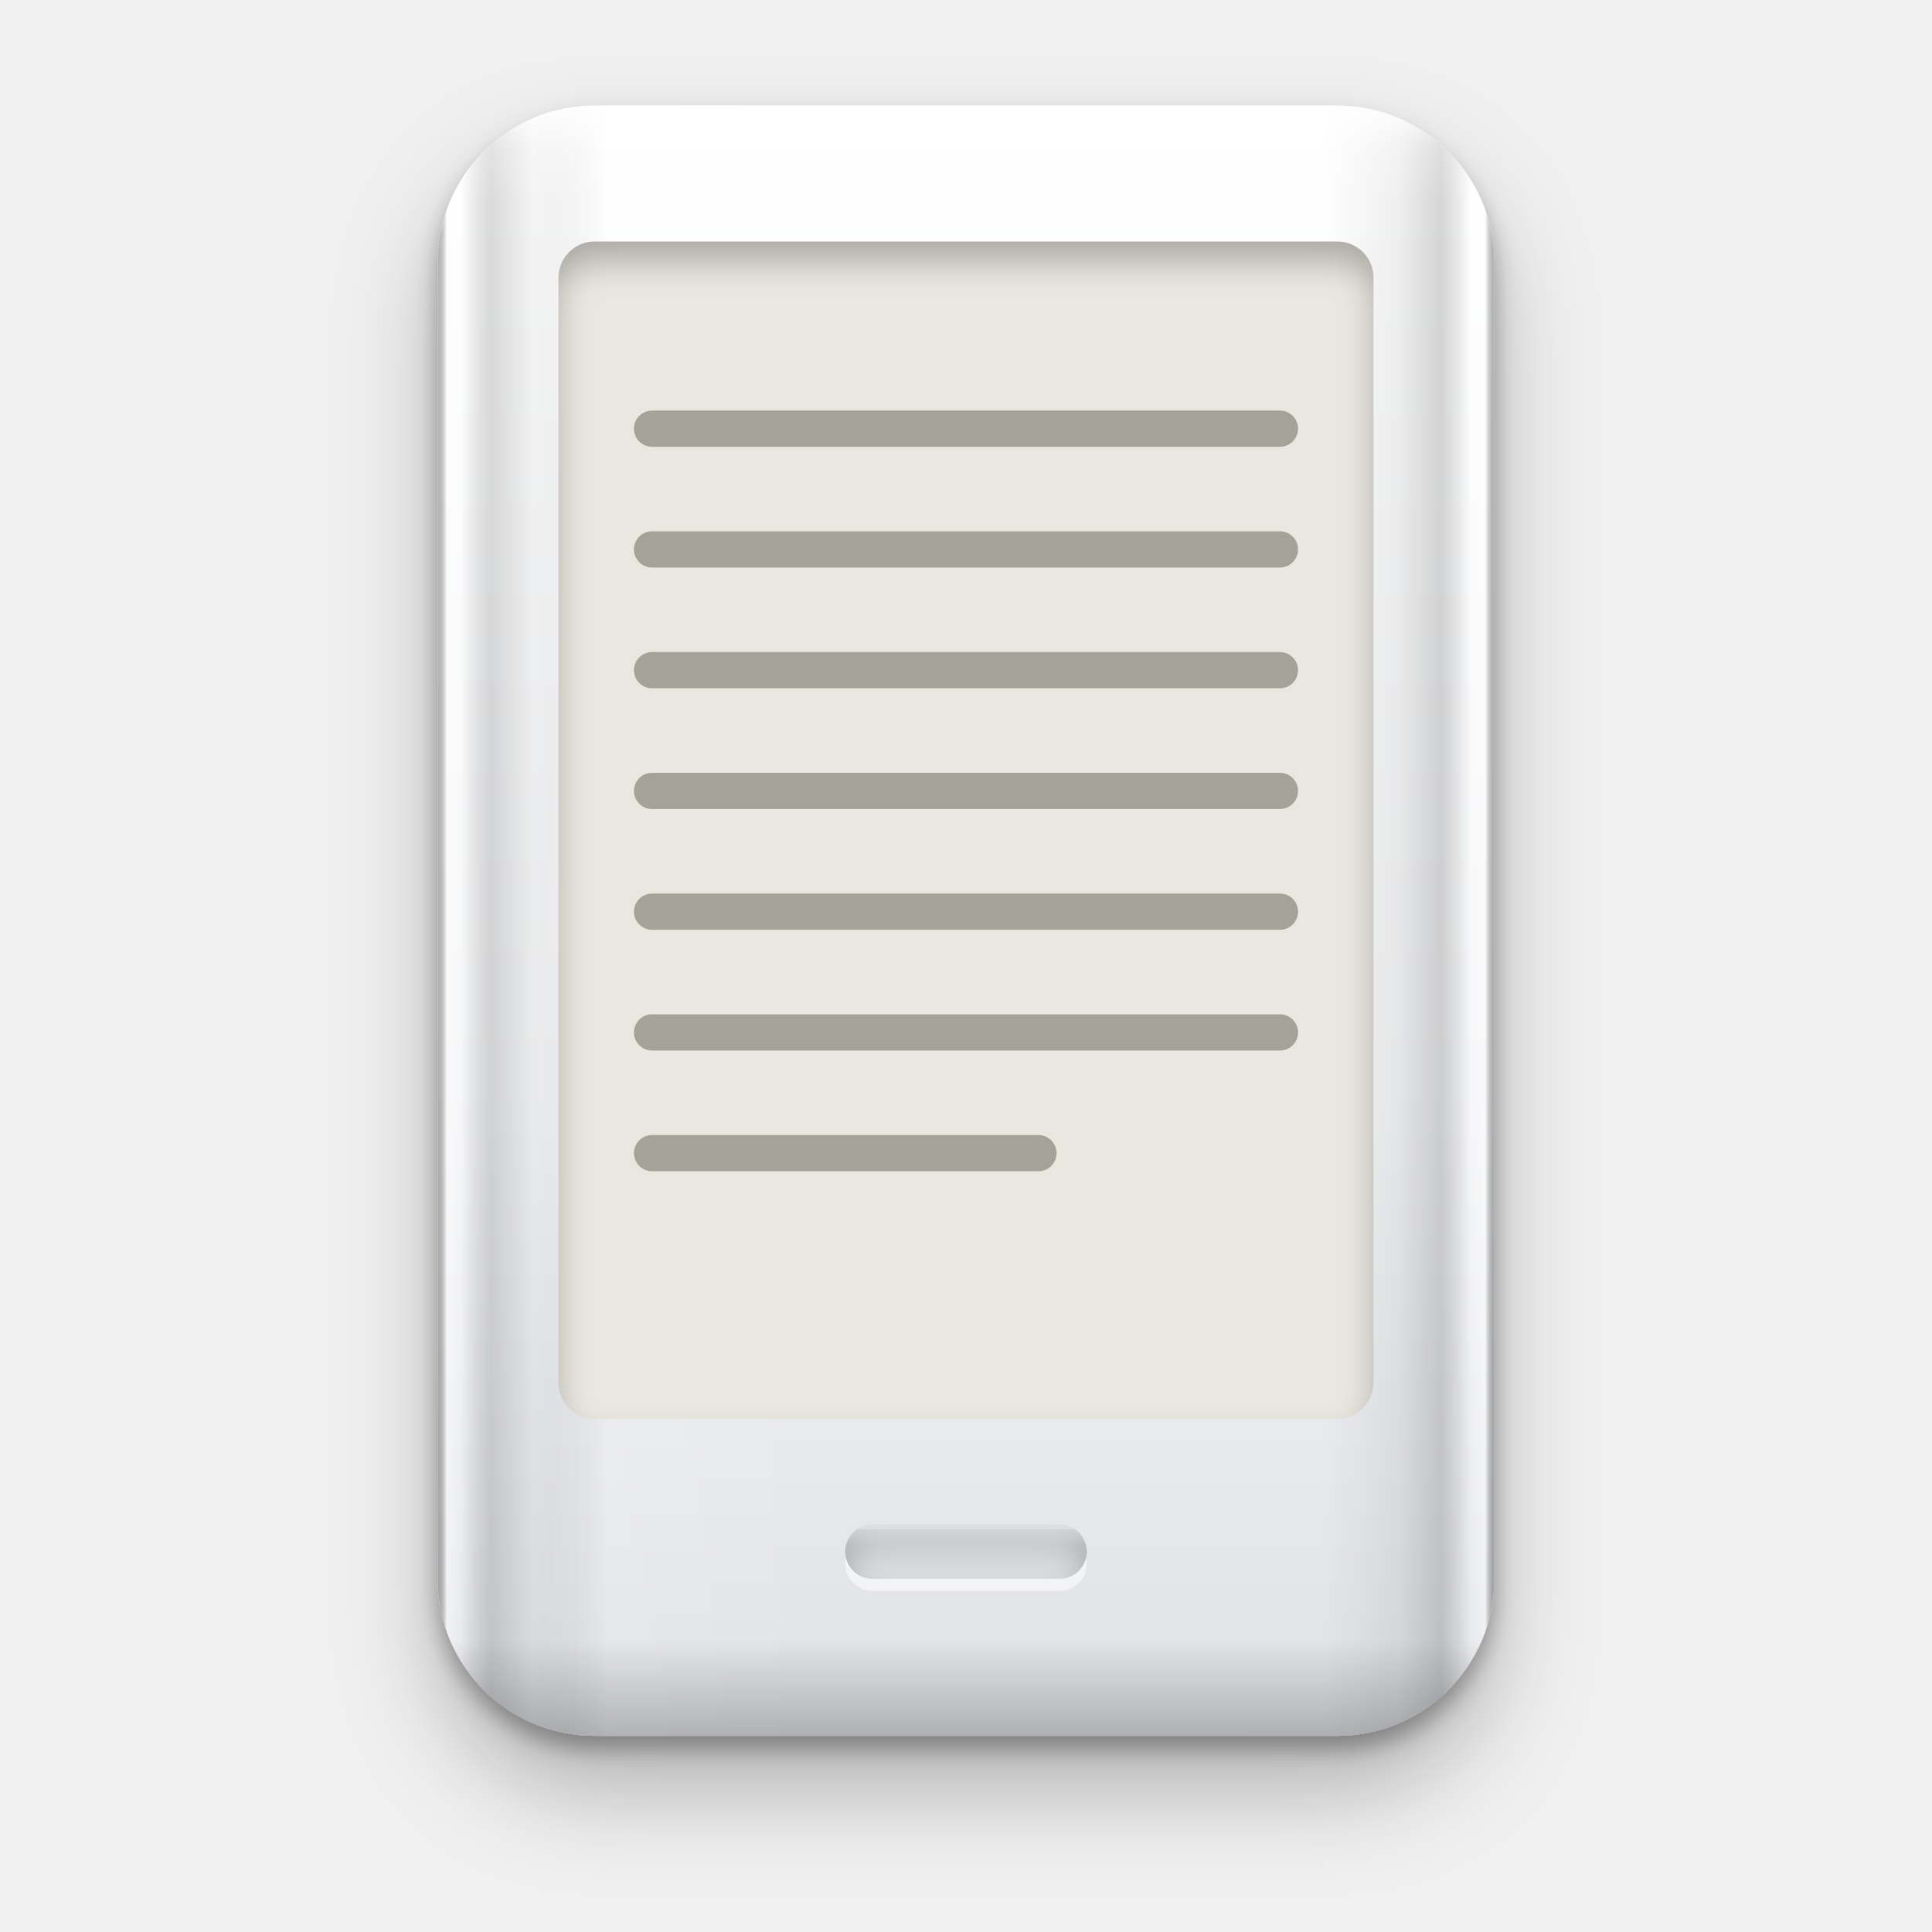
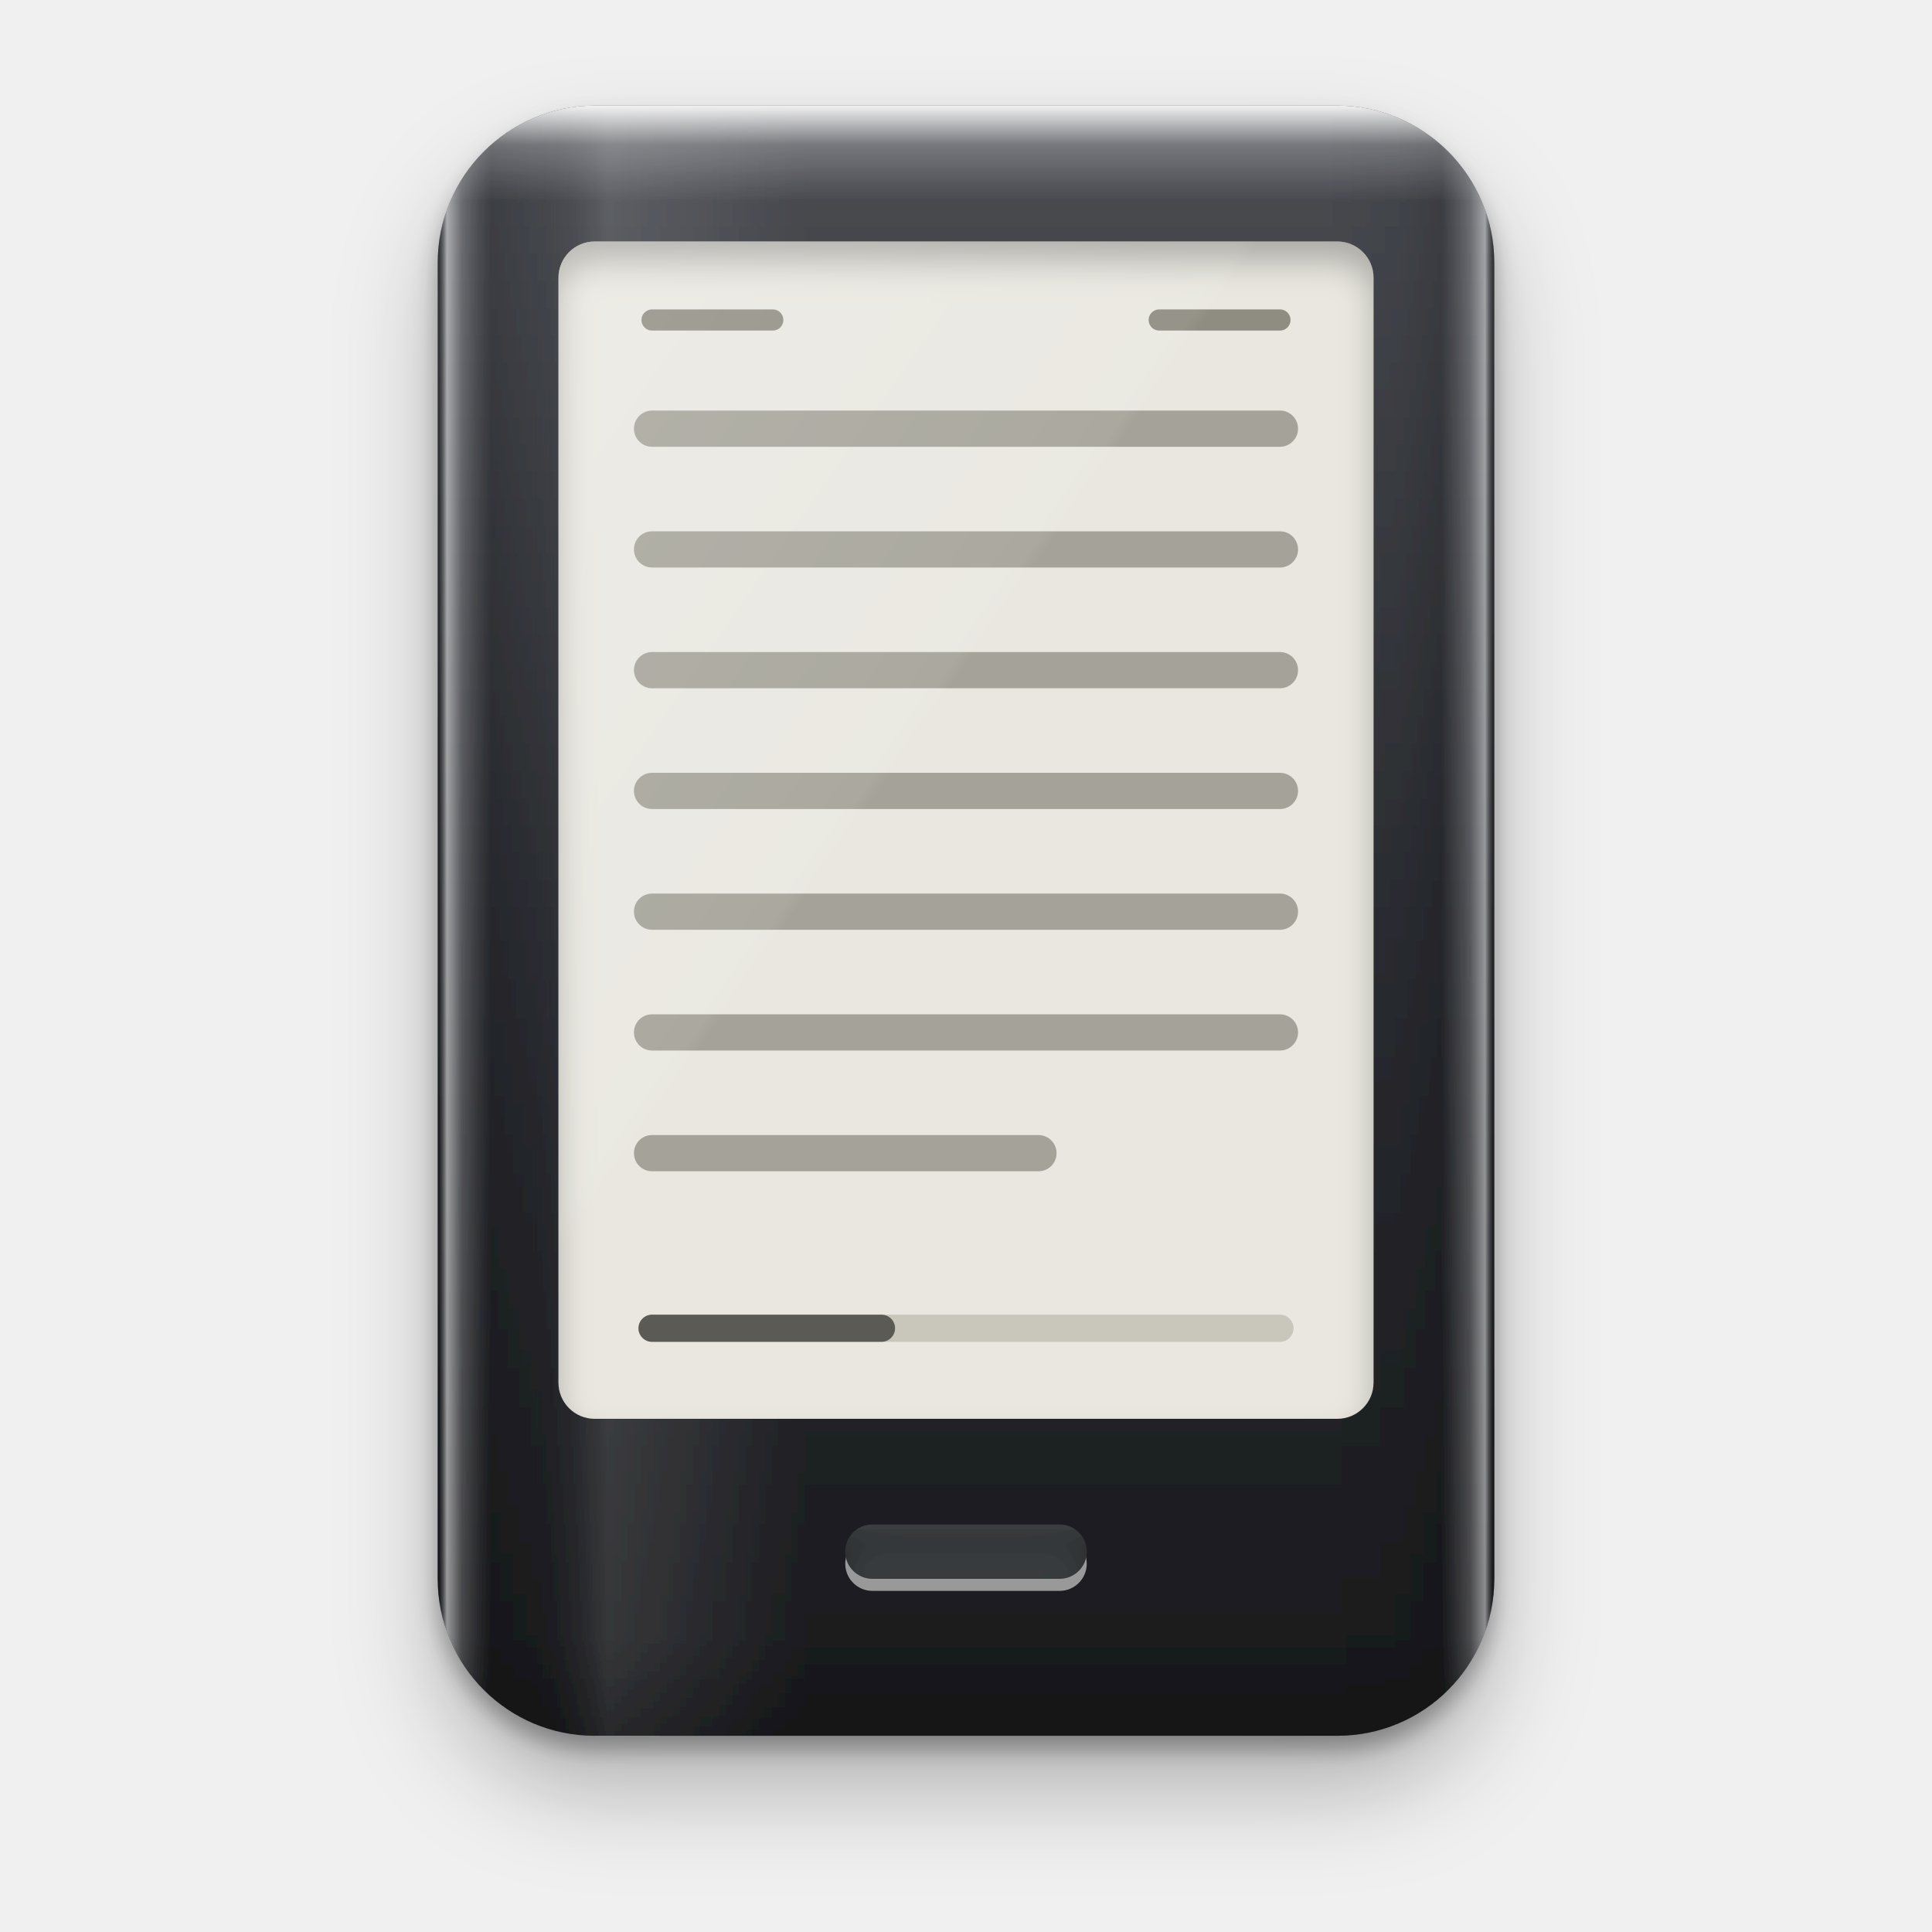
<svg xmlns="http://www.w3.org/2000/svg" width="128" height="128" viewBox="0 0 64 64">
  <defs>
    <filter id="drop" x="-25%" y="-25%" width="150%" height="160%">
      <feGaussianBlur in="SourceAlpha" stdDeviation="1.6" />
      <feOffset dy="1.8" result="far" />
      <feFlood flood-color="#000000" flood-opacity=".26" />
      <feComposite in2="far" operator="in" result="cast" />
      <feGaussianBlur in="SourceAlpha" stdDeviation=".35" />
      <feOffset dy=".45" result="near" />
      <feFlood flood-color="#000000" flood-opacity=".3" />
      <feComposite in2="near" operator="in" result="contact" />
      <feMerge>
        <feMergeNode in="cast" />
        <feMergeNode in="contact" />
        <feMergeNode in="SourceGraphic" />
      </feMerge>
    </filter>
    <filter id="inset" x="-30%" y="-30%" width="160%" height="160%">
      <feComponentTransfer in="SourceAlpha">
        <feFuncA type="table" tableValues="1 0" />
      </feComponentTransfer>
      <feGaussianBlur stdDeviation=".55" />
      <feOffset dy=".7" result="edge" />
      <feFlood flood-color="#000000" flood-opacity=".5" />
      <feComposite in2="edge" operator="in" />
      <feComposite in2="SourceAlpha" operator="in" result="shade" />
      <feMerge>
        <feMergeNode in="SourceGraphic" />
        <feMergeNode in="shade" />
      </feMerge>
    </filter>
    <filter id="soft" x="-20%" y="-20%" width="140%" height="140%">
      <feGaussianBlur stdDeviation=".45" />
    </filter>
    <linearGradient id="alu" x1="0" y1="0" x2="0" y2="1">
      <stop offset="0" stop-color="#dadbde" />
      <stop offset=".5" stop-color="#c6c8cb" />
      <stop offset="1" stop-color="#aeb0b4" />
    </linearGradient>
    <linearGradient id="alu-dark" x1="0" y1="0" x2="0" y2="1">
      <stop offset="0" stop-color="#c9cbcf" />
      <stop offset="1" stop-color="#999ba0" />
    </linearGradient>
    <linearGradient id="side" x1="0" y1="0" x2="1" y2="0">
      <stop offset="0" stop-color="#000000" stop-opacity=".28" />
      <stop offset=".008" stop-color="#ffffff" stop-opacity=".55" />
      <stop offset=".022" stop-color="#ffffff" stop-opacity=".2" />
      <stop offset=".05" stop-color="#000000" stop-opacity=".14" />
      <stop offset=".09" stop-color="#000000" stop-opacity=".04" />
      <stop offset=".16" stop-color="#ffffff" stop-opacity=".12" />
      <stop offset=".35" stop-color="#ffffff" stop-opacity="0" />
      <stop offset=".84" stop-color="#000000" stop-opacity="0" />
      <stop offset=".91" stop-color="#000000" stop-opacity=".06" />
      <stop offset=".95" stop-color="#000000" stop-opacity=".16" />
      <stop offset=".978" stop-color="#ffffff" stop-opacity=".2" />
      <stop offset=".992" stop-color="#ffffff" stop-opacity=".5" />
      <stop offset="1" stop-color="#000000" stop-opacity=".3" />
    </linearGradient>
    <linearGradient id="bevel" x1="0" y1="0" x2="0" y2="1">
      <stop offset="0" stop-color="#ffffff" stop-opacity=".95" />
      <stop offset=".025" stop-color="#ffffff" stop-opacity=".25" />
      <stop offset=".06" stop-color="#ffffff" stop-opacity="0" />
      <stop offset=".94" stop-color="#000000" stop-opacity="0" />
      <stop offset="1" stop-color="#000000" stop-opacity=".22" />
    </linearGradient>
    <linearGradient id="lip" x1="0" y1="0" x2="0" y2="1">
      <stop offset="0" stop-color="#a6a8ac" />
      <stop offset=".12" stop-color="#8b8d92" />
      <stop offset=".6" stop-color="#7c7e83" />
      <stop offset="1" stop-color="#606267" />
+     </linearGradient>
+     <linearGradient id="lip-dark" x1="0" y1="0" x2="0" y2="1">
+       <stop offset="0" stop-color="#45474d" />
+       <stop offset=".2" stop-color="#26282c" />
+       <stop offset="1" stop-color="#0c0d0f" />
+     </linearGradient>
+     <linearGradient id="blue-alu" x1="0" y1="0" x2="0" y2="1">
+       <stop offset="0" stop-color="#6c9de3" />
+       <stop offset=".5" stop-color="#3a6ec4" />
+       <stop offset="1" stop-color="#22498f" />
    </linearGradient>
    <linearGradient id="lip-white" x1="0" y1="0" x2="0" y2="1">
      <stop offset="0" stop-color="#ffffff" />
      <stop offset=".3" stop-color="#e6e8eb" />
      <stop offset="1" stop-color="#bfc2c8" />
    </linearGradient>
    <linearGradient id="plastic" x1="0" y1="0" x2="0" y2="1">
      <stop offset="0" stop-color="#ffffff" />
      <stop offset=".6" stop-color="#f3f4f6" />
      <stop offset="1" stop-color="#dfe1e5" />
    </linearGradient>
    <linearGradient id="steel" x1="0" y1="0" x2="1" y2="0">
      <stop offset="0" stop-color="#8e9096" />
      <stop offset=".18" stop-color="#e9eaed" />
      <stop offset=".45" stop-color="#b9bbc0" />
      <stop offset=".7" stop-color="#f4f5f7" />
      <stop offset="1" stop-color="#8e9096" />
    </linearGradient>
    <linearGradient id="glass" x1="0" y1="0" x2="0" y2="1">
      <stop offset="0" stop-color="#26282e" />
      <stop offset="1" stop-color="#08090b" />
    </linearGradient>
    <linearGradient id="reflect" x1="0" y1="0" x2="1" y2="1">
      <stop offset="0" stop-color="#ffffff" stop-opacity=".18" />
      <stop offset=".42" stop-color="#ffffff" stop-opacity=".06" />
      <stop offset=".43" stop-color="#ffffff" stop-opacity="0" />
    </linearGradient>
    <linearGradient id="crystal" x1="0" y1="0" x2=".7" y2="1">
      <stop offset="0" stop-color="#4fdcff" />
      <stop offset=".55" stop-color="#1e9bf5" />
      <stop offset="1" stop-color="#1565e0" />
    </linearGradient>
    <linearGradient id="graphite" x1="0" y1="0" x2="0" y2="1">
      <stop offset="0" stop-color="#4a4c52" />
      <stop offset=".5" stop-color="#2c2e33" />
      <stop offset="1" stop-color="#18191c" />
    </linearGradient>
    <radialGradient id="platter" cx=".38" cy=".3" r=".8">
      <stop offset="0" stop-color="#ffffff" />
      <stop offset=".4" stop-color="#cfd2d8" />
      <stop offset=".75" stop-color="#9ea2aa" />
      <stop offset="1" stop-color="#e2e4e8" />
    </radialGradient>
    <linearGradient id="label" x1="0" y1="0" x2="0" y2="1">
      <stop offset="0" stop-color="#3d8bff" />
      <stop offset="1" stop-color="#1048c8" />
    </linearGradient>
    <linearGradient id="gold" x1="0" y1="0" x2="0" y2="1">
      <stop offset="0" stop-color="#f6df9c" />
      <stop offset=".5" stop-color="#d6ae55" />
      <stop offset="1" stop-color="#b48a33" />
    </linearGradient>
    <radialGradient id="cone" cx=".42" cy=".36" r=".72">
      <stop offset="0" stop-color="#55585f" />
      <stop offset=".55" stop-color="#25272c" />
      <stop offset="1" stop-color="#0c0d0f" />
    </radialGradient>
    <radialGradient id="lens" cx=".38" cy=".32" r=".75">
      <stop offset="0" stop-color="#5a7fd0" />
      <stop offset=".45" stop-color="#1a2a55" />
      <stop offset="1" stop-color="#030409" />
    </radialGradient>
    <radialGradient id="disc" cx=".5" cy=".5" r=".5">
      <stop offset=".18" stop-color="#fbfbfc" />
      <stop offset=".7" stop-color="#d9dbe0" />
      <stop offset="1" stop-color="#b5b8bf" />
    </radialGradient>
    <linearGradient id="sheen" x1="0" y1="0" x2="1" y2="1">
      <stop offset=".18" stop-color="#ff7ad9" stop-opacity="0" />
      <stop offset=".36" stop-color="#ff7ad9" stop-opacity=".42" />
      <stop offset=".5" stop-color="#5fd3ff" stop-opacity=".42" />
      <stop offset=".63" stop-color="#9dff7a" stop-opacity=".34" />
      <stop offset=".8" stop-color="#ffe066" stop-opacity="0" />
    </linearGradient>
    <linearGradient id="sheen2" x1="1" y1="0" x2="0" y2="1">
      <stop offset=".3" stop-color="#ffffff" stop-opacity="0" />
      <stop offset=".48" stop-color="#ffffff" stop-opacity=".55" />
      <stop offset=".56" stop-color="#ffffff" stop-opacity="0" />
    </linearGradient>
    <pattern id="mesh" width="1.3" height="1.3" patternUnits="userSpaceOnUse">
      <circle cx=".65" cy=".65" r=".33" fill="#000000" fill-opacity=".55" />
    </pattern>
    <pattern id="mesh-light" width="1.1" height="1.1" patternUnits="userSpaceOnUse">
      <circle cx=".55" cy=".55" r=".28" fill="#ffffff" fill-opacity=".5" />
    </pattern>
  </defs>
  <g filter="url(#drop)">
-     <path d="M19.7 3.5h24.6a5.2 5.2 0 0 1 5.2 5.2v43.6a5.2 5.2 0 0 1-5.2 5.2h-24.6a5.2 5.2 0 0 1-5.2-5.2v-43.6a5.2 5.2 0 0 1 5.2-5.2z" fill="url(#plastic)" />
+     <path d="M19.7 3.5h24.6a5.2 5.2 0 0 1 5.2 5.2v43.6a5.2 5.2 0 0 1-5.2 5.2h-24.6a5.2 5.2 0 0 1-5.2-5.2v-43.6a5.2 5.2 0 0 1 5.2-5.2z" fill="url(#graphite)" />
    <path d="M19.7 3.5h24.6a5.2 5.2 0 0 1 5.2 5.2v43.6a5.2 5.2 0 0 1-5.2 5.2h-24.6a5.2 5.2 0 0 1-5.2-5.2v-43.6a5.2 5.2 0 0 1 5.2-5.2z" fill="url(#side)" />
    <path d="M19.7 3.5h24.6a5.2 5.2 0 0 1 5.2 5.2v43.6a5.2 5.2 0 0 1-5.2 5.2h-24.6a5.2 5.2 0 0 1-5.2-5.2v-43.6a5.2 5.2 0 0 1 5.2-5.2z" fill="url(#bevel)" />
    <path d="M19.7 8h24.6a1.2 1.2 0 0 1 1.2 1.2v36.6a1.2 1.2 0 0 1-1.2 1.2h-24.6a1.2 1.2 0 0 1-1.2-1.2v-36.6a1.2 1.2 0 0 1 1.2-1.2z" fill="#e9e7e0" filter="url(#inset)" />
    <path d="M21.6 14.2h20.8" stroke="#8f8c82" stroke-opacity=".75" stroke-width="1.2" stroke-linecap="round" />
    <path d="M21.6 18.2h20.8" stroke="#8f8c82" stroke-opacity=".75" stroke-width="1.2" stroke-linecap="round" />
    <path d="M21.6 22.2h20.8" stroke="#8f8c82" stroke-opacity=".75" stroke-width="1.2" stroke-linecap="round" />
    <path d="M21.6 26.2h20.8" stroke="#8f8c82" stroke-opacity=".75" stroke-width="1.2" stroke-linecap="round" />
    <path d="M21.6 30.2h20.8" stroke="#8f8c82" stroke-opacity=".75" stroke-width="1.2" stroke-linecap="round" />
    <path d="M21.6 34.2h20.8" stroke="#8f8c82" stroke-opacity=".75" stroke-width="1.2" stroke-linecap="round" />
    <path d="M21.6 38.2h12.8" stroke="#8f8c82" stroke-opacity=".75" stroke-width="1.2" stroke-linecap="round" />
+     <path d="M21.6 10.6h4M38.4 10.6h4" stroke="#8f8c82" stroke-width=".7" stroke-linecap="round" />
+     <path d="M21.6 44h20.8" stroke="#c9c6bc" stroke-width=".9" stroke-linecap="round" />
+     <path d="M21.6 44h7.6" stroke="#5c5a54" stroke-width=".9" stroke-linecap="round" />
+     <path d="M19.7 8h24.6a1.2 1.2 0 0 1 1.2 1.2v36.6a1.2 1.2 0 0 1-1.2 1.2h-24.6a1.2 1.2 0 0 1-1.2-1.2v-36.6a1.2 1.2 0 0 1 1.2-1.2z" fill="url(#reflect)" />
    <path d="M28.9 50.5h6.2a0.9 0.9 0 0 1 0.9 0.9v0a0.9 0.9 0 0 1-0.9 0.9h-6.2a0.9 0.9 0 0 1-0.9-0.9v-0a0.9 0.9 0 0 1 0.9-0.9z" fill="#ffffff" fill-opacity=".55" transform="translate(0 .4)" />
-     <path d="M28.9 50.5h6.2a0.9 0.9 0 0 1 0.9 0.9v0a0.9 0.9 0 0 1-0.9 0.9h-6.2a0.9 0.9 0 0 1-0.9-0.9v-0a0.9 0.9 0 0 1 0.9-0.9z" fill="#dcdee2" filter="url(#inset)" />
+     <path d="M28.9 50.5h6.2a0.9 0.9 0 0 1 0.9 0.9v0a0.9 0.9 0 0 1-0.9 0.9h-6.2a0.9 0.9 0 0 1-0.9-0.9v-0a0.9 0.9 0 0 1 0.9-0.9z" fill="#3a3c41" filter="url(#inset)" />
  </g>
</svg>
